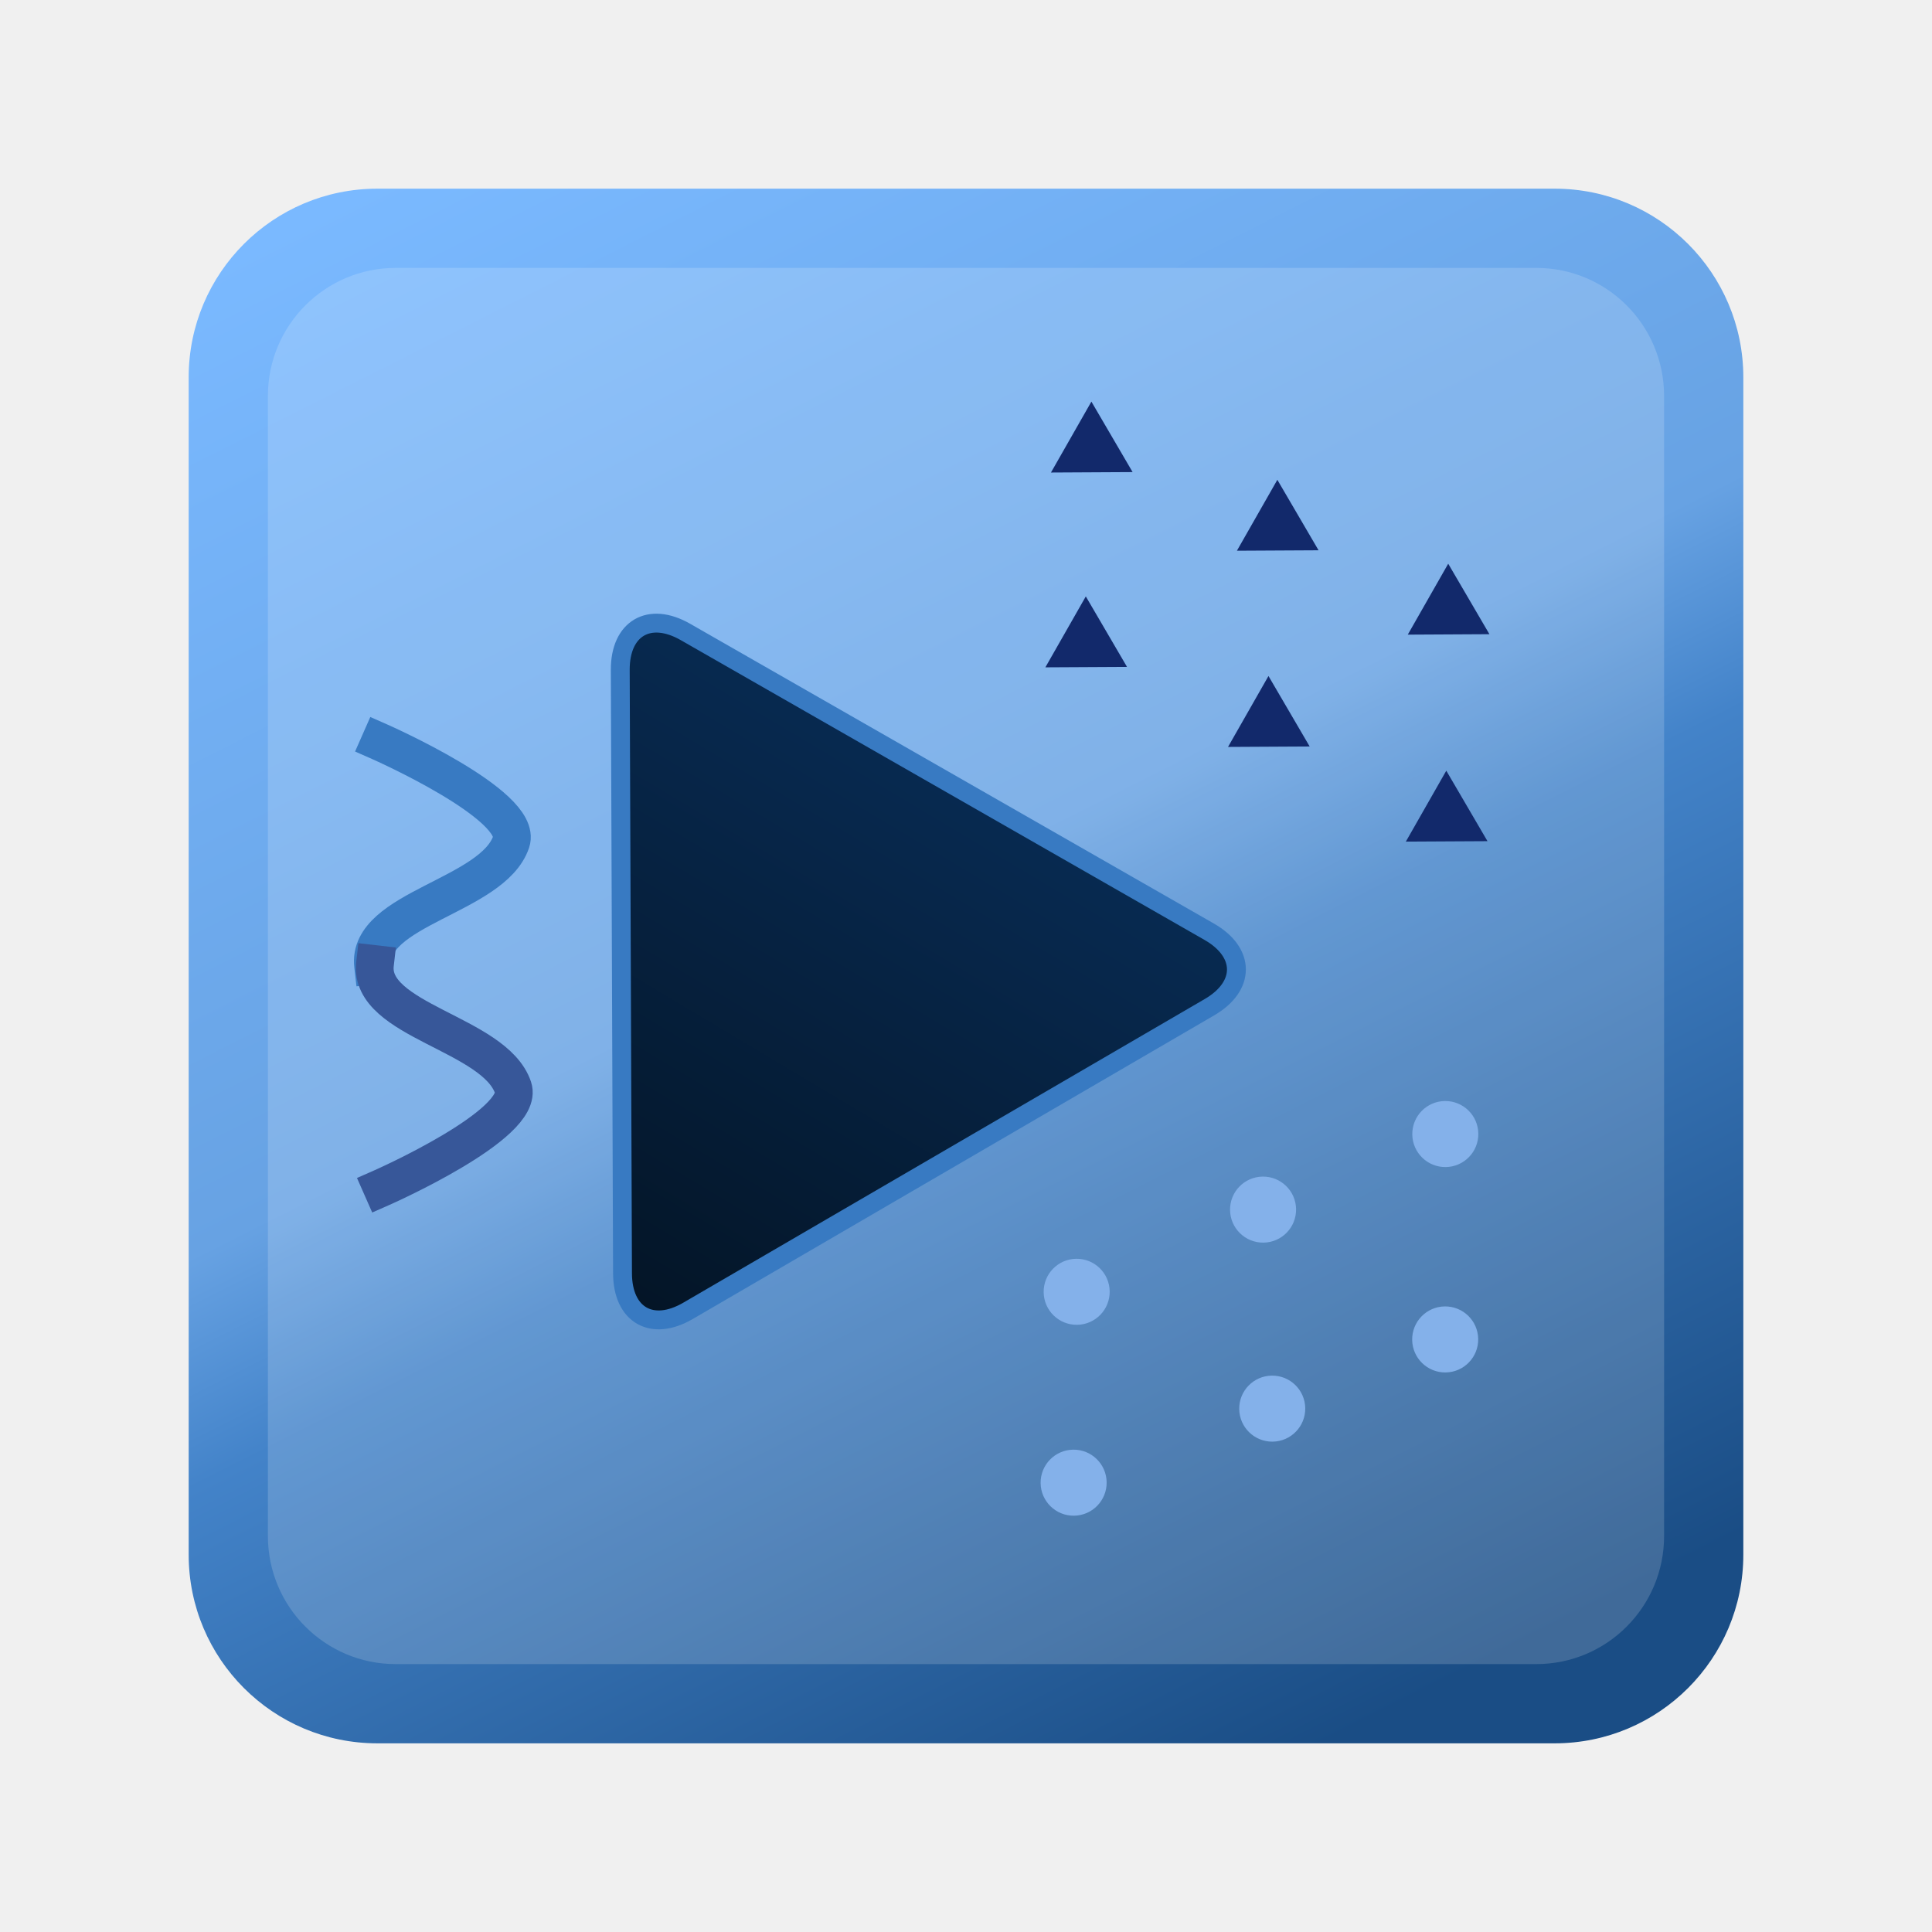
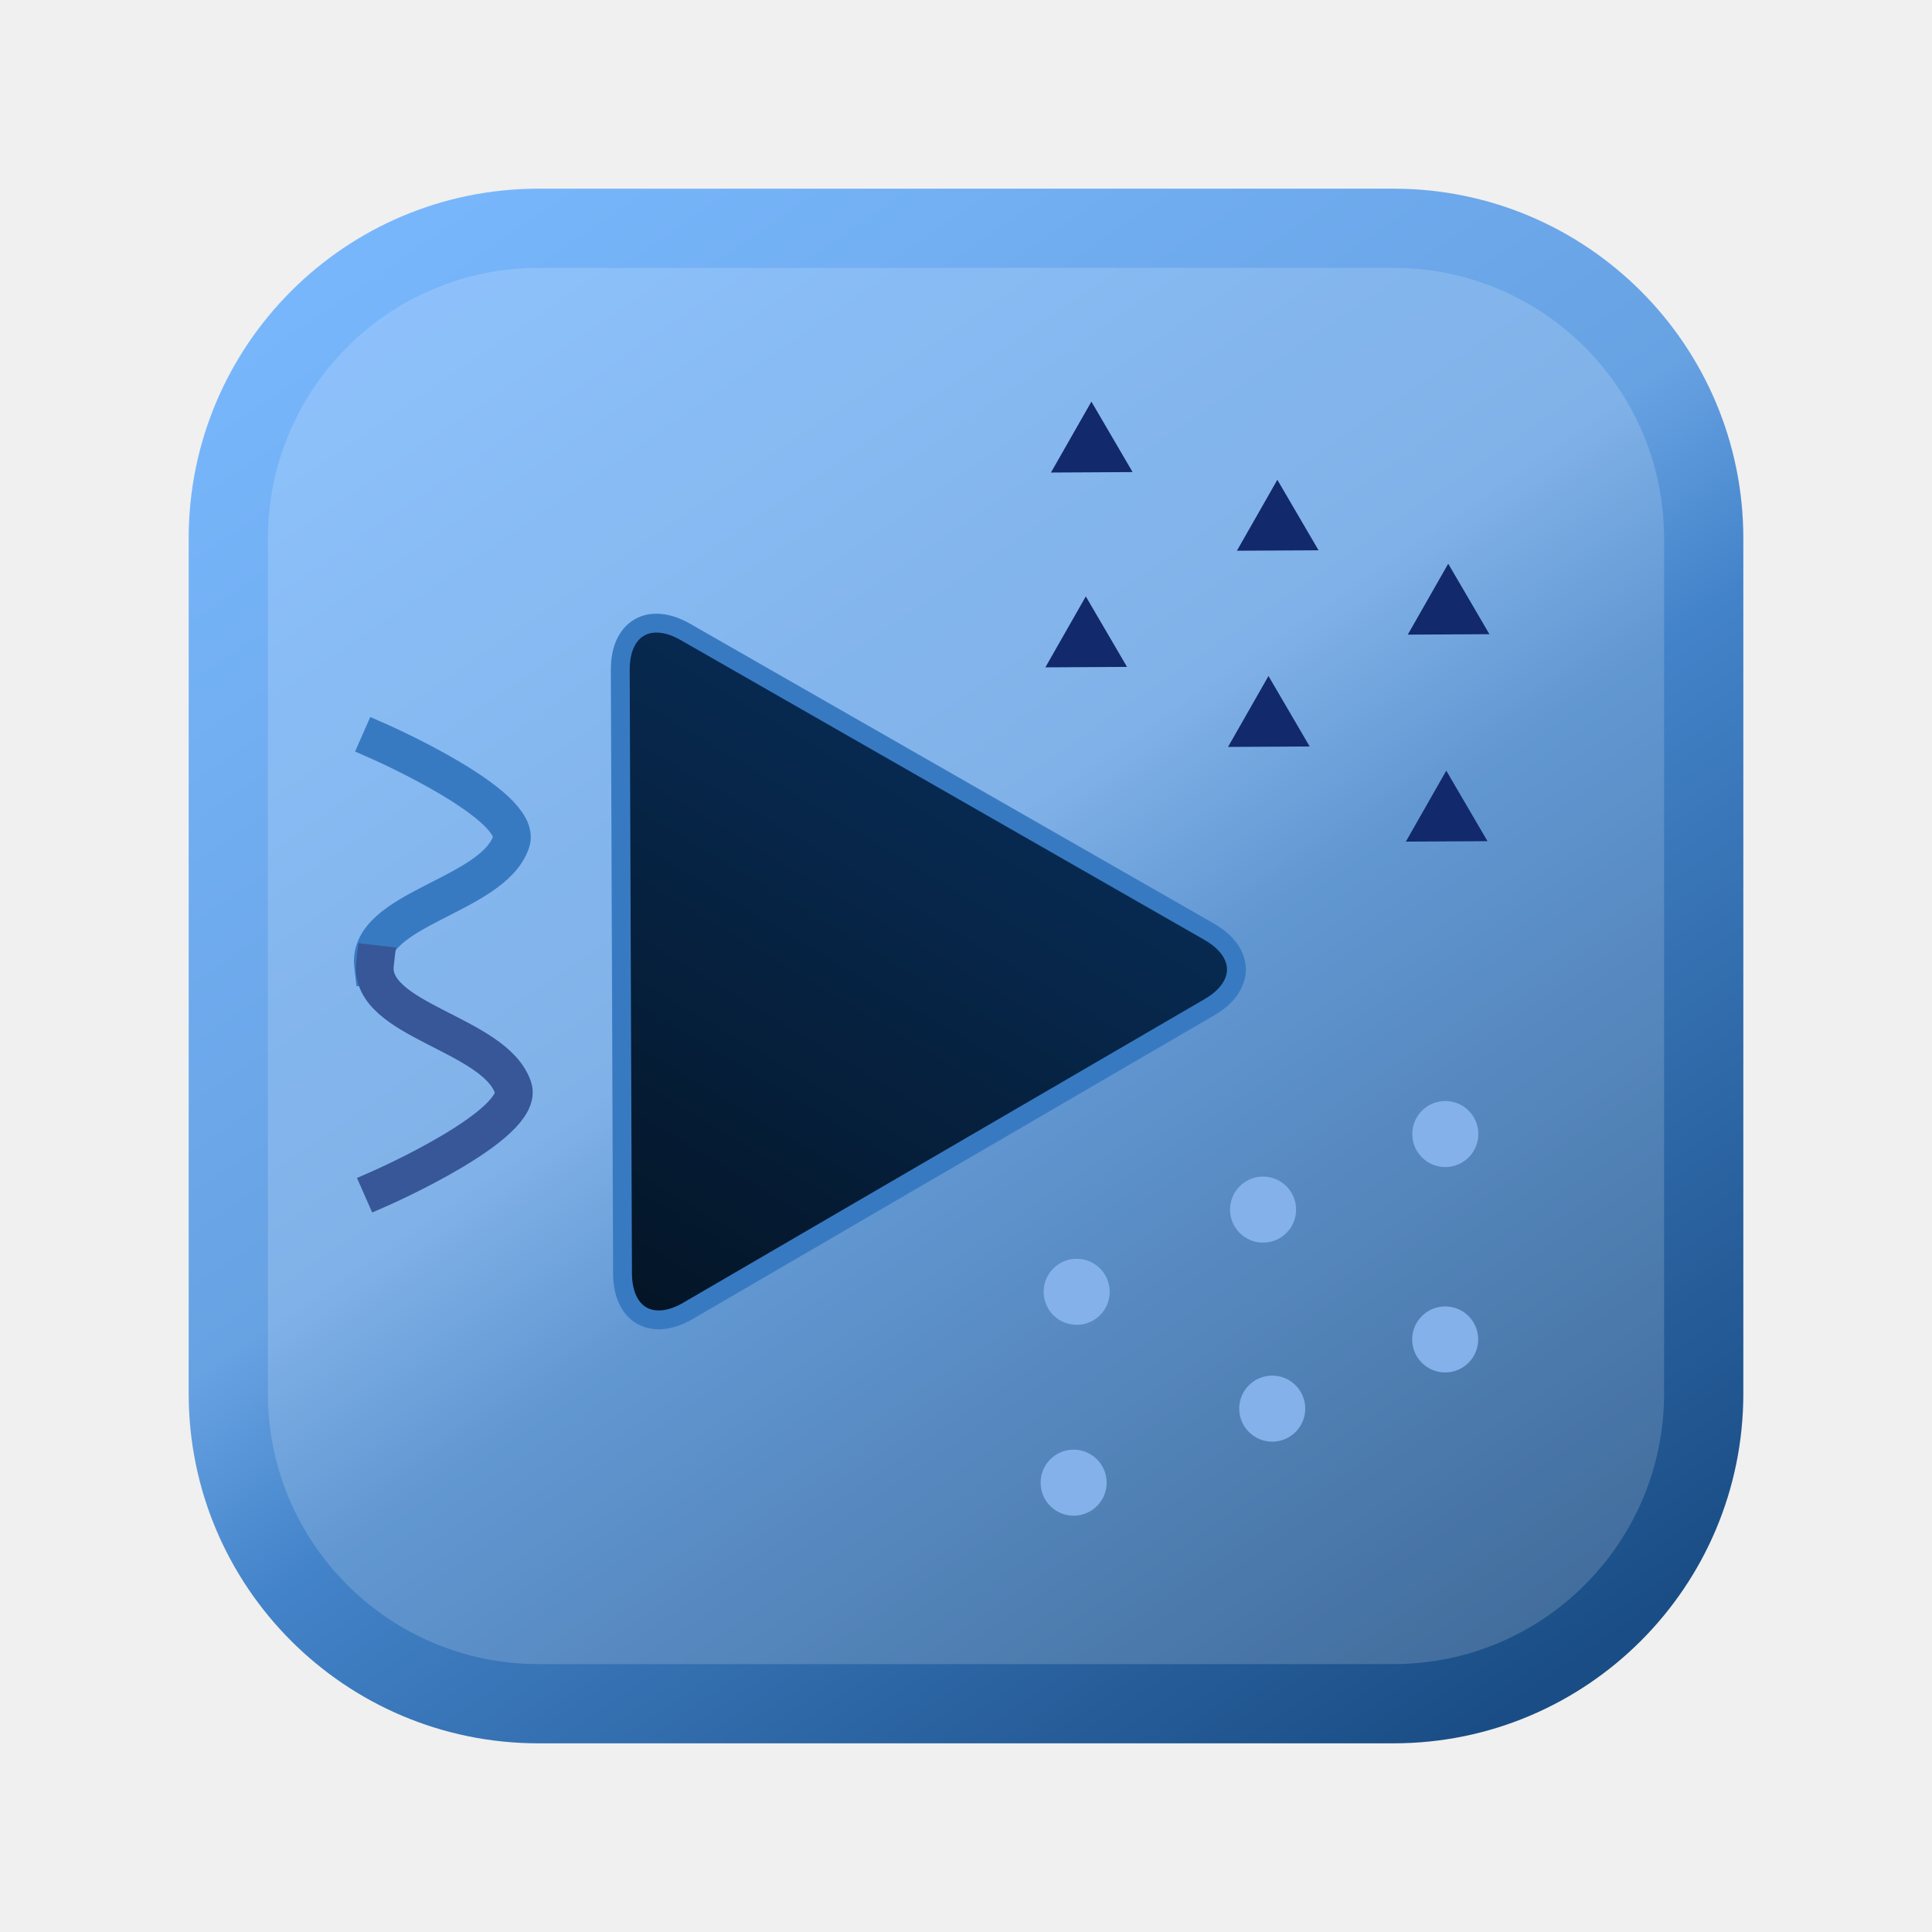
<svg xmlns="http://www.w3.org/2000/svg" height="100%" stroke-miterlimit="10" style="fill-rule:nonzero;clip-rule:evenodd;stroke-linecap:round;stroke-linejoin:round;" version="1.1" viewBox="0 0 1024 1024" width="100%" xml:space="preserve">
  <defs>
-     <linearGradient gradientTransform="matrix(1 0 0 1 0 0)" gradientUnits="userSpaceOnUse" id="LinearGradient" x1="280.011" x2="726.099" y1="29.568" y2="912.434">
+     <linearGradient gradientTransform="matrix(0.987651 0 0 1.0775 18.1249 27.9927)" gradientUnits="userSpaceOnUse" id="LinearGradient" x1="227.682" x2="768.774" y1="-30.463" y2="829.97">
      <stop offset="0.022" stop-color="#7ab9ff" />
      <stop offset="0.493" stop-color="#67a2e3" />
      <stop offset="0.604" stop-color="#4383c9" />
      <stop offset="1" stop-color="#1a4d85" />
    </linearGradient>
    <linearGradient gradientTransform="matrix(-0.00373708 -0.999993 0.999993 -0.00373708 96.4044 950.223)" gradientUnits="userSpaceOnUse" id="LinearGradient_2" x1="596.168" x2="206.022" y1="401.639" y2="166.708">
      <stop offset="0.001" stop-color="#082d57" />
      <stop offset="0.981" stop-color="#03101d" />
    </linearGradient>
  </defs>
  <g id="Background">
-     <path d="M200 100L824 100C879.228 100 924 144.772 924 200L924 824C924 879.228 879.228 924 824 924L200 924C144.772 924 100 879.228 100 824L100 200C100 144.772 144.772 100 200 100Z" fill="url(#LinearGradient)" fill-rule="nonzero" opacity="1" stroke="none" />
+     <path d="M285.4 100L738.6 100C840.994 100 924 183.006 924 285.4L924 738.6C924 840.994 840.994 924 738.6 924L285.4 924C183.006 924 100 840.994 100 738.6L100 285.4C100 183.006 183.006 100 285.4 100Z" fill="url(#LinearGradient)" fill-rule="nonzero" opacity="1" stroke="none" />
  </g>
  <g id="Border">
-     <path d="M209.709 142L814.291 142C851.686 142 882 172.374 882 209.843L882 814.157C882 851.626 851.686 882 814.291 882L209.709 882C172.314 882 142 851.626 142 814.157L142 209.843C142 172.374 172.314 142 209.709 142Z" fill="#ffffff" fill-opacity="0.167" fill-rule="nonzero" opacity="1" stroke="none" />
+     <path d="M285.4 142L738.6 142C817.798 142 882 206.202 882 285.4L882 738.6C882 817.798 817.798 882 738.6 882L285.4 882C206.202 882 142 817.798 142 738.6L142 285.4C142 206.202 206.202 142 285.4 142Z" fill="#ffffff" fill-opacity="0.167" fill-rule="nonzero" opacity="1" stroke="none" />
  </g>
  <g id="MLShapesGroup1">
    <path d="M677.021 254.303L698.859 291.661L655.587 291.895L677.021 254.303Z" fill="#12296b" fill-rule="nonzero" opacity="1" stroke="none" />
    <path d="M766.561 408.48L788.4 445.838L745.127 446.072L766.561 408.48Z" fill="#12296b" fill-rule="nonzero" opacity="1" stroke="none" />
    <path d="M767.586 298.777L789.425 336.136L746.152 336.37L767.586 298.777Z" fill="#12296b" fill-rule="nonzero" opacity="1" stroke="none" />
    <path d="M578.464 212.858L600.303 250.216L557.03 250.45L578.464 212.858Z" fill="#12296b" fill-rule="nonzero" opacity="1" stroke="none" />
    <path d="M672.318 358.294L694.157 395.652L650.884 395.886L672.318 358.294Z" fill="#12296b" fill-rule="nonzero" opacity="1" stroke="none" />
    <path d="M575.501 316.11L597.34 353.468L554.067 353.702L575.501 316.11Z" fill="#12296b" fill-rule="nonzero" opacity="1" stroke="none" />
  </g>
  <g id="MLShapesGroup2">
    <path d="M783.54 600.81C783.681 610.474 775.961 618.422 766.297 618.563C756.633 618.705 748.685 610.985 748.543 601.321C748.402 591.657 756.122 583.708 765.786 583.567C775.45 583.426 783.399 591.146 783.54 600.81Z" fill="#84b1ea" fill-rule="nonzero" opacity="1" stroke="none" />
    <path d="M588.154 684.421C588.296 694.085 580.576 702.033 570.912 702.175C561.248 702.316 553.299 694.596 553.158 684.932C553.017 675.268 560.737 667.319 570.401 667.178C580.065 667.037 588.013 674.757 588.154 684.421Z" fill="#84b1ea" fill-rule="nonzero" opacity="1" stroke="none" />
    <path d="M691.808 746.348C691.949 756.012 684.229 763.961 674.565 764.102C664.901 764.243 656.952 756.523 656.811 746.859C656.67 737.195 664.39 729.247 674.054 729.106C683.718 728.964 691.666 736.684 691.808 746.348Z" fill="#84b1ea" fill-rule="nonzero" opacity="1" stroke="none" />
    <path d="M686.948 640.862C687.09 650.526 679.37 658.475 669.706 658.616C660.042 658.757 652.093 651.037 651.952 641.373C651.811 631.709 659.531 623.761 669.195 623.62C678.859 623.478 686.807 631.198 686.948 640.862Z" fill="#84b1ea" fill-rule="nonzero" opacity="1" stroke="none" />
    <path d="M586.544 785.597C586.685 795.261 578.965 803.209 569.301 803.351C559.637 803.492 551.689 795.772 551.548 786.108C551.406 776.444 559.126 768.495 568.79 768.354C578.454 768.213 586.403 775.933 586.544 785.597Z" fill="#84b1ea" fill-rule="nonzero" opacity="1" stroke="none" />
    <path d="M783.477 709.672C783.618 719.336 775.898 727.285 766.234 727.426C756.57 727.567 748.622 719.847 748.481 710.183C748.34 700.519 756.059 692.571 765.723 692.43C775.387 692.289 783.336 700.008 783.477 709.672Z" fill="#84b1ea" fill-rule="nonzero" opacity="1" stroke="none" />
  </g>
-   <g id="CoreMLPlay">
+   <g id="CoreMLPlayer">
    <path d="M363.303 334.944L640.909 493.84C660.073 504.809 660.14 522.71 641.058 533.822L364.648 694.788C345.566 705.9 330.03 697.008 329.947 674.926L328.752 355.065C328.669 332.983 344.139 323.975 363.303 334.944Z" fill="url(#LinearGradient_2)" fill-rule="nonzero" opacity="1" stroke="#387ac2" stroke-linecap="butt" stroke-linejoin="round" stroke-width="10" />
  </g>
  <g id="MLines">
    <path d="M201.381 393.209C201.381 393.209 277.463 426.765 270.933 446.183C261.248 474.982 194.276 481.619 197.734 511.693" fill="none" opacity="1" stroke="#387ac2" stroke-linecap="square" stroke-linejoin="miter" stroke-width="20" />
    <path d="M202.397 629.471C202.397 629.471 278.479 595.915 271.949 576.496C262.264 547.697 195.292 541.061 198.75 510.986" fill="none" opacity="1" stroke="#375799" stroke-linecap="square" stroke-linejoin="miter" stroke-width="20" />
  </g>
</svg>
